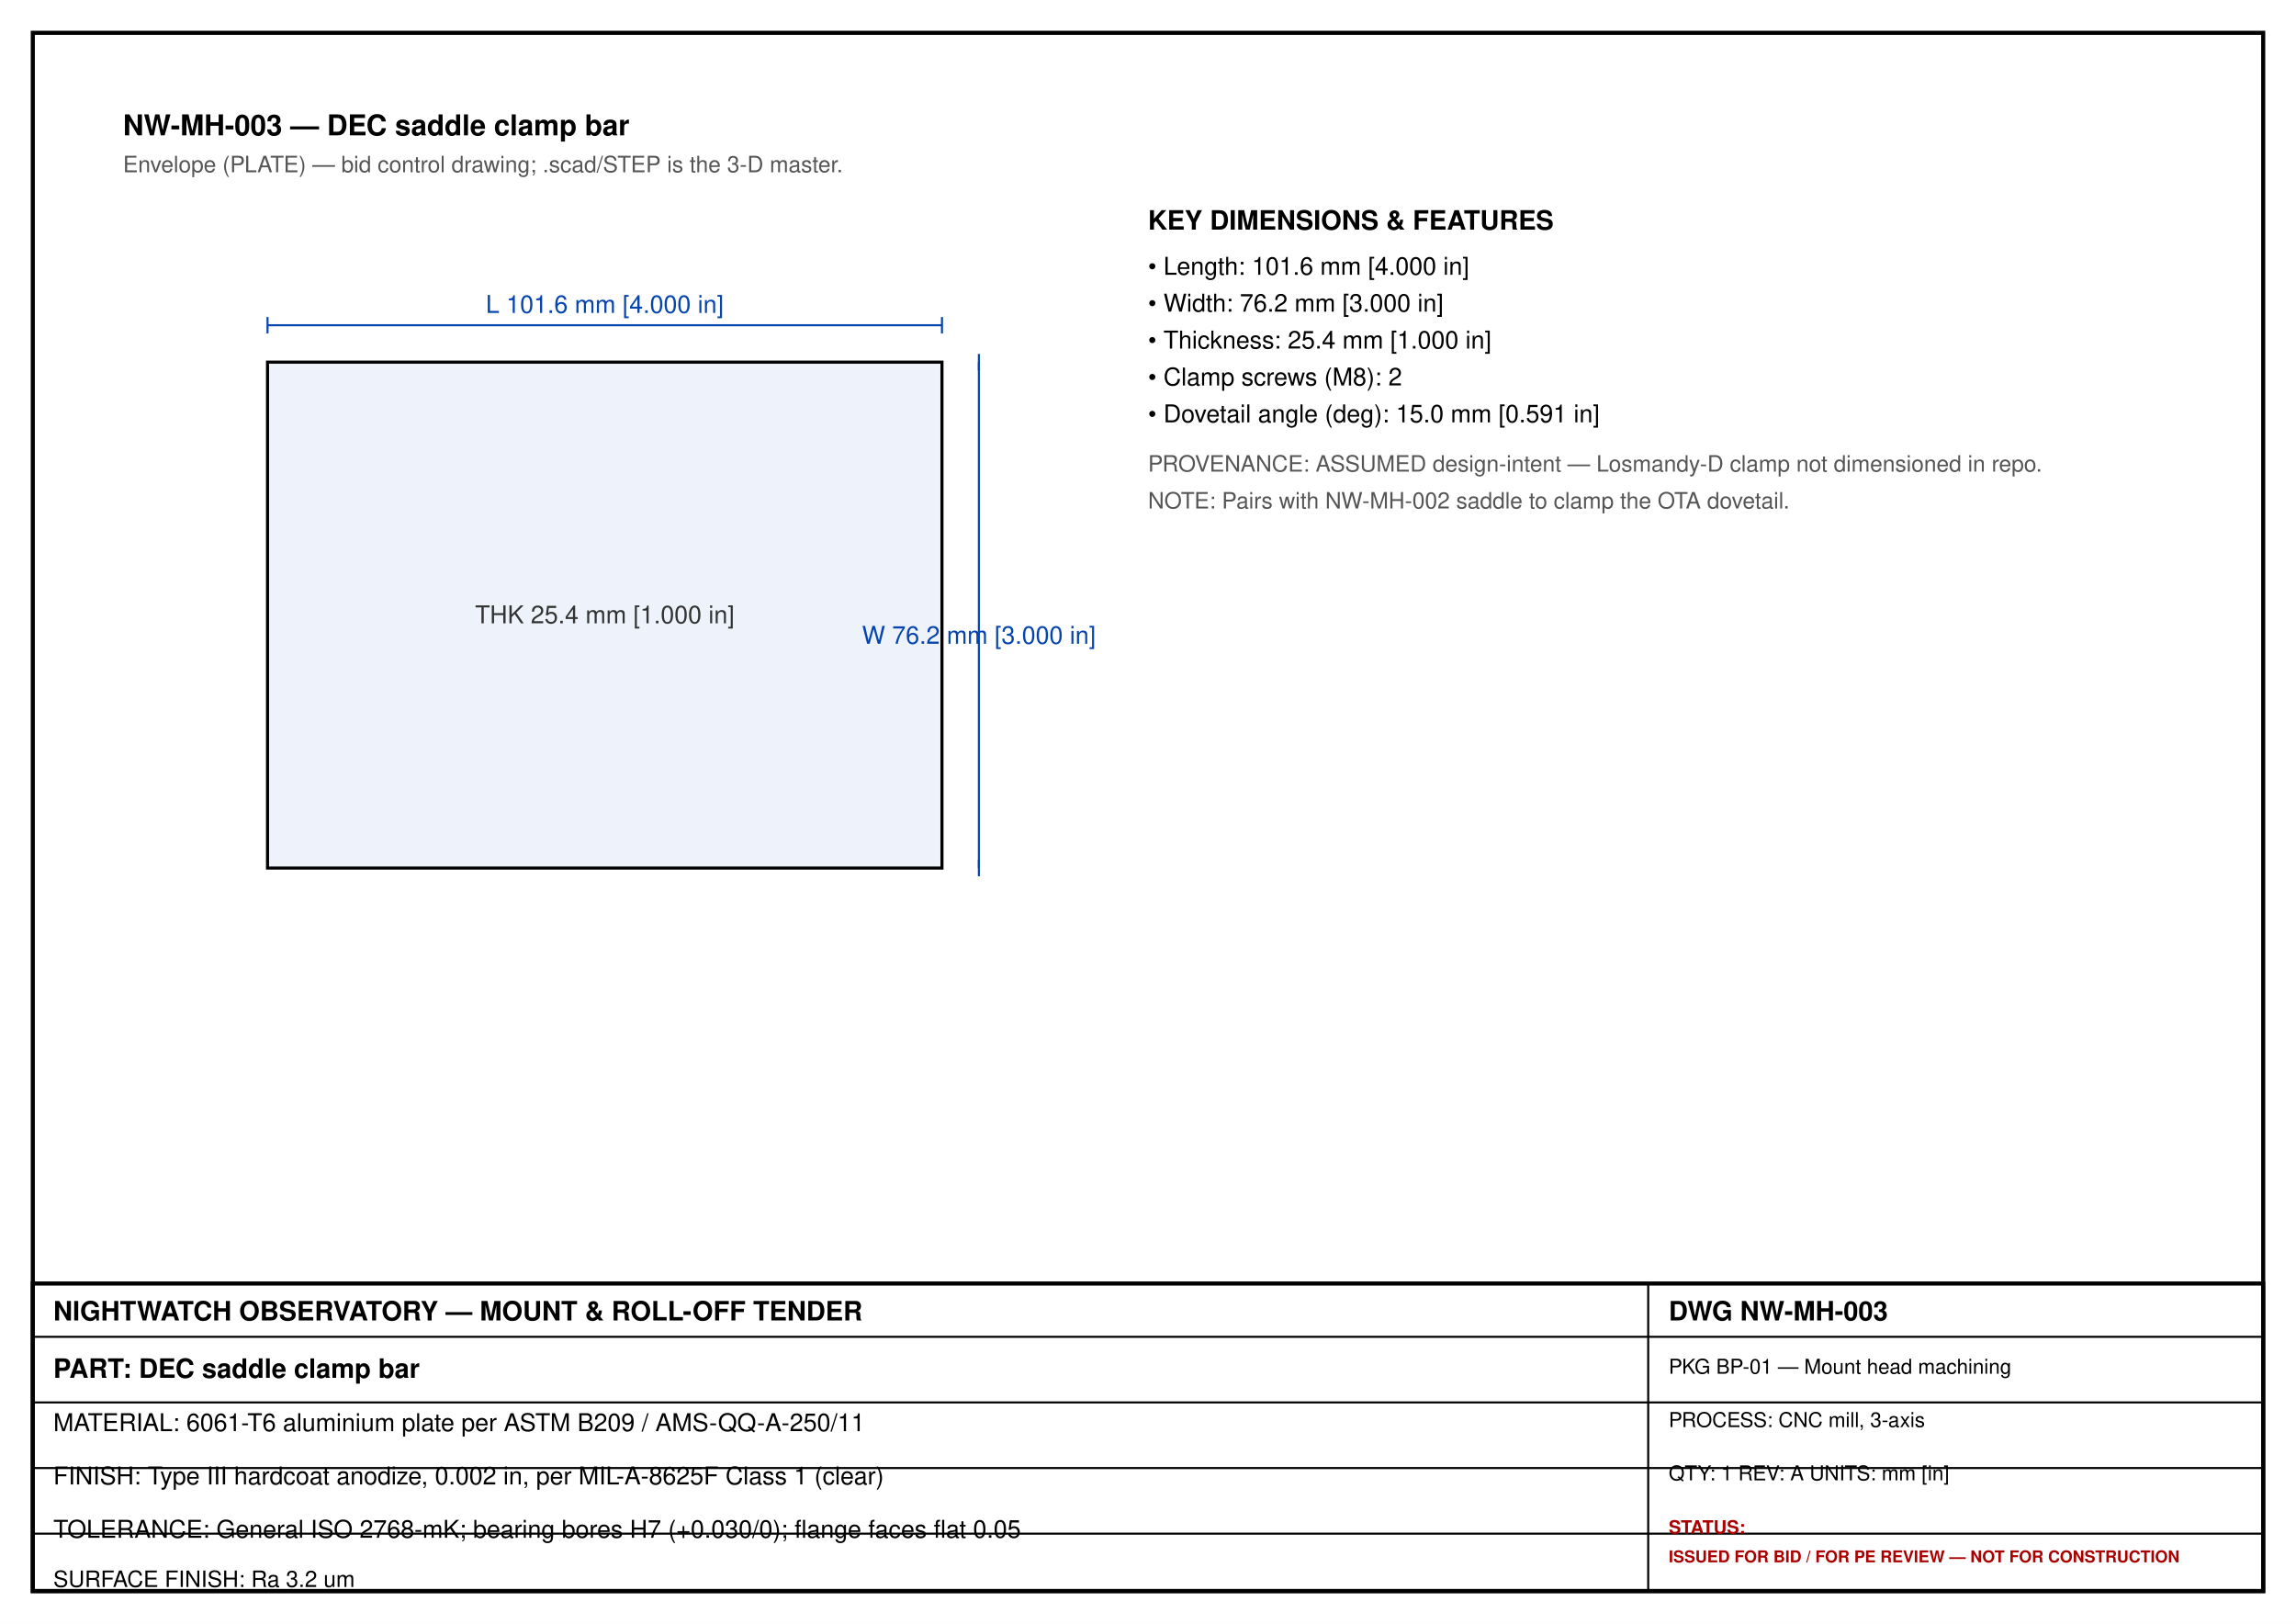
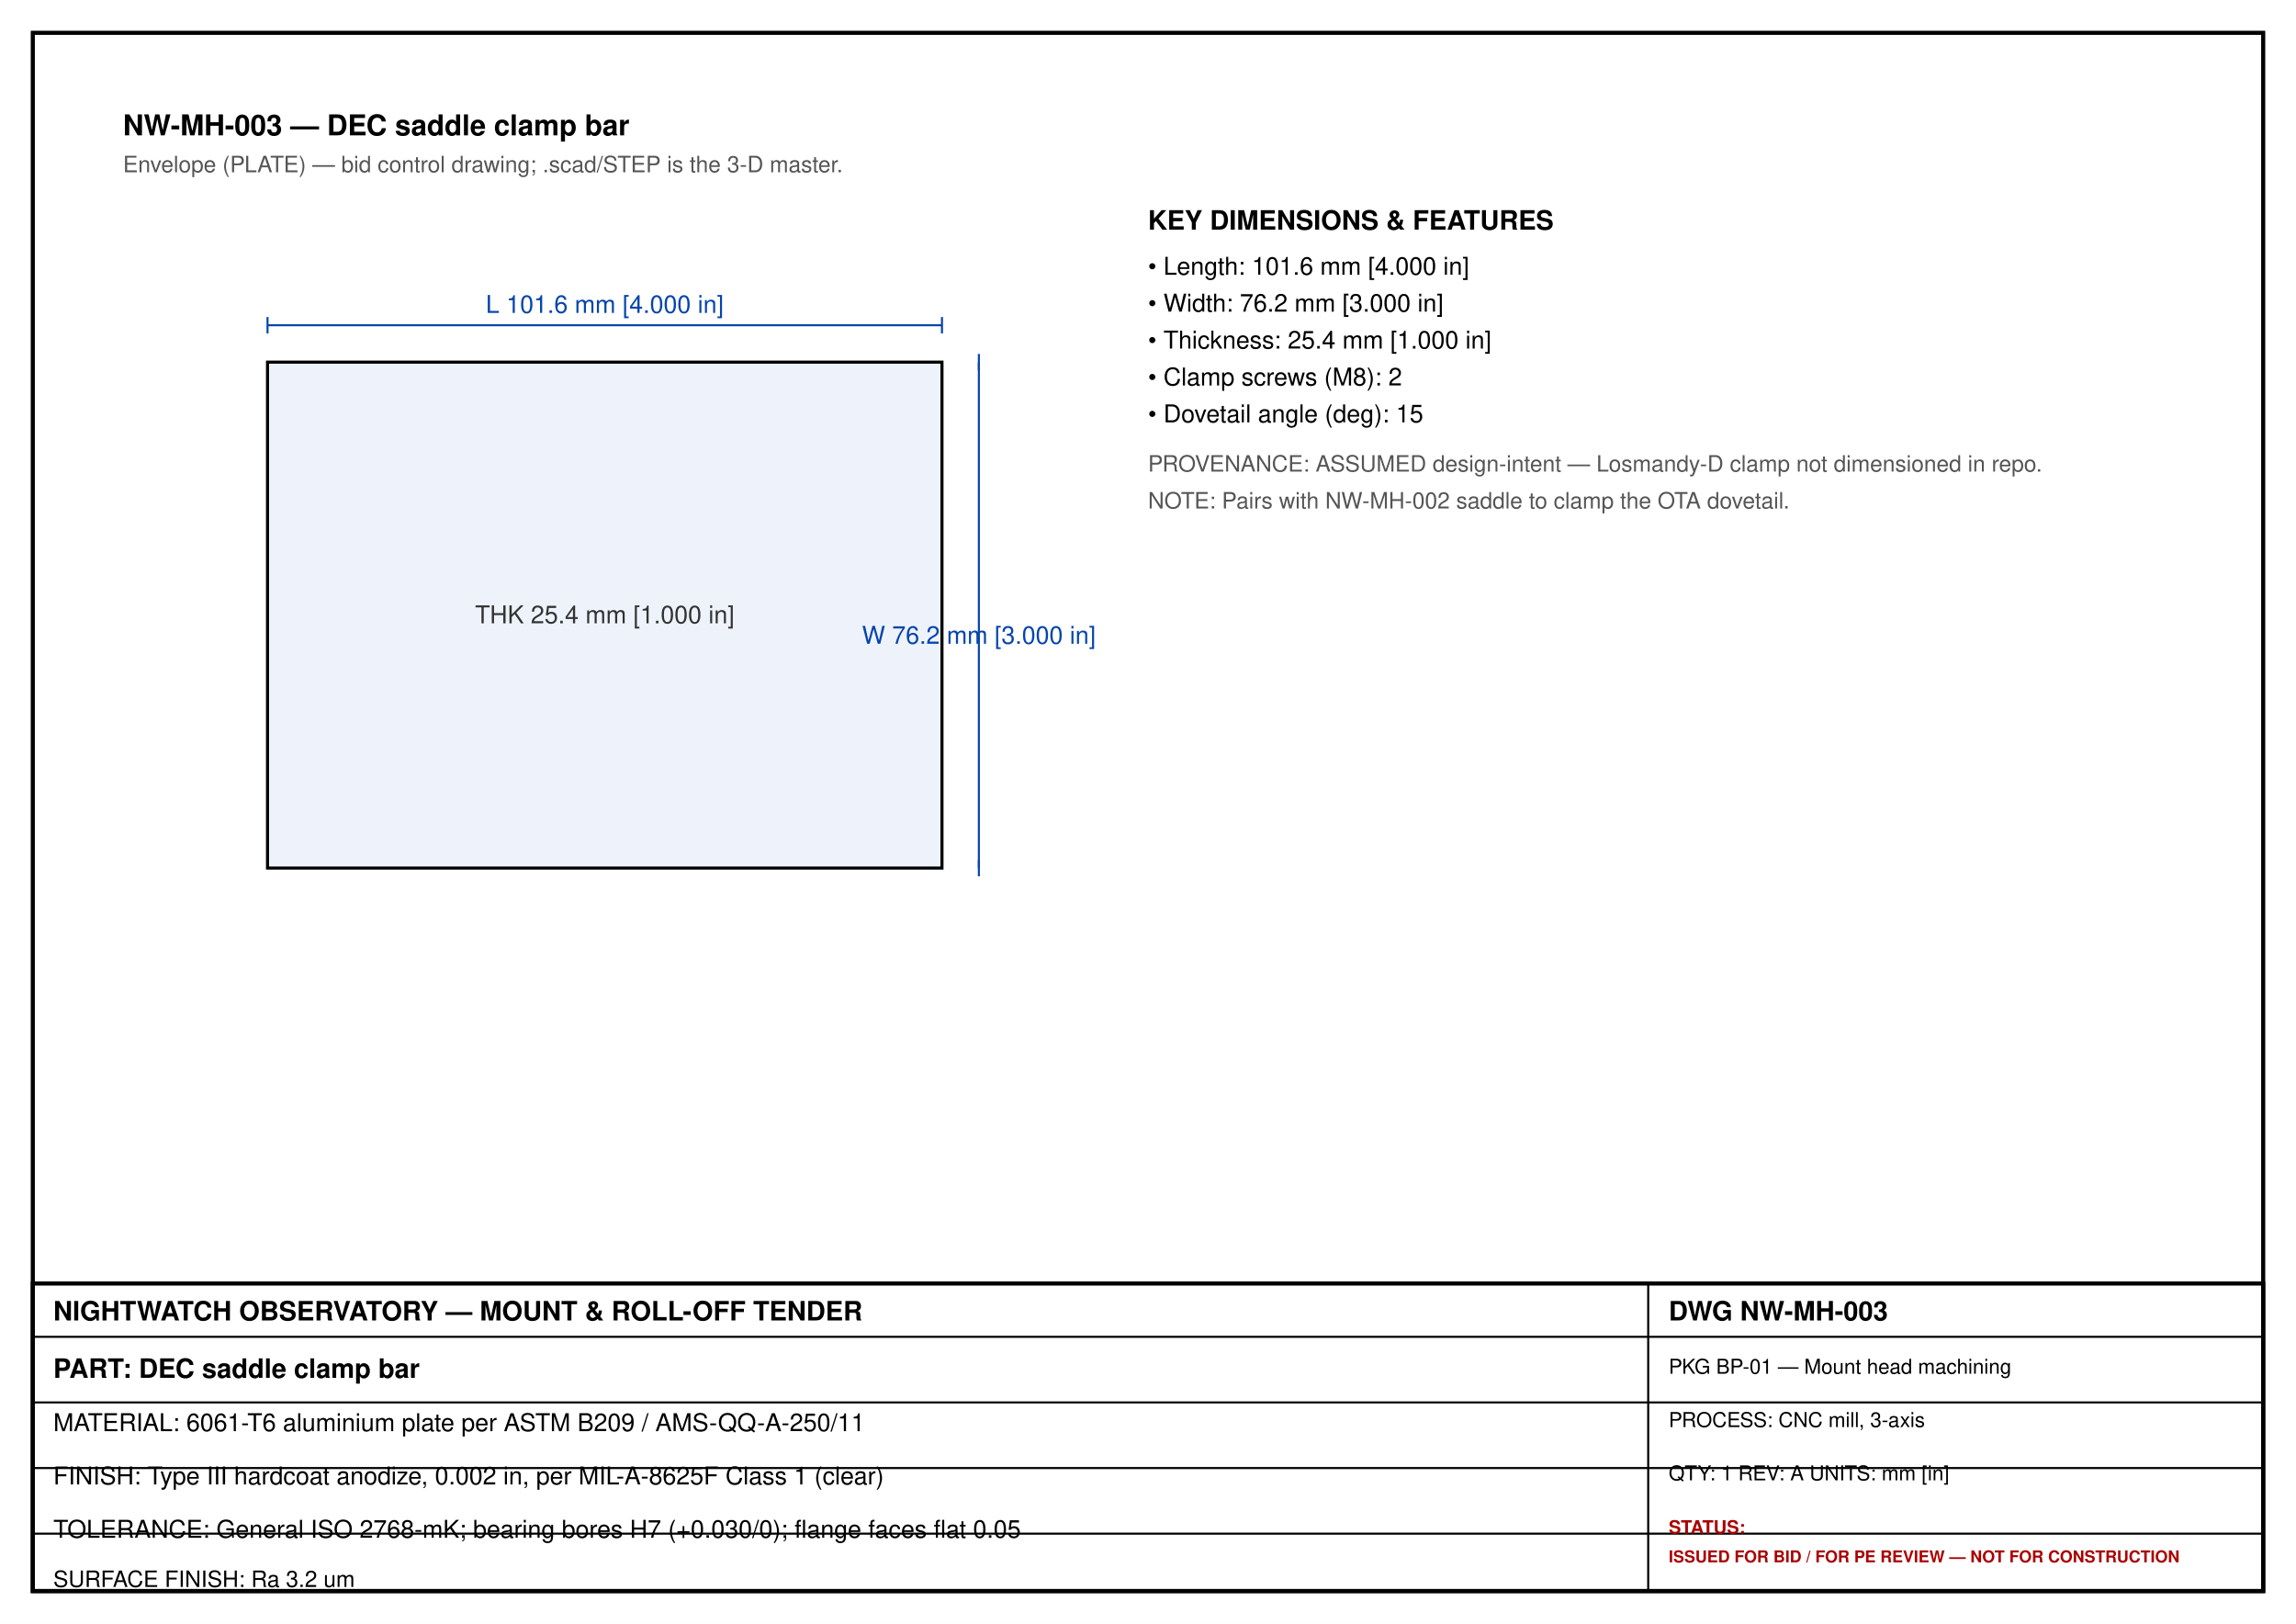
<svg xmlns="http://www.w3.org/2000/svg" width="1120" height="792" viewBox="0 0 1120 792" font-family="Helvetica,Arial,sans-serif">
  <rect x="0" y="0" width="1120" height="792" fill="white" />
  <rect x="16" y="16" width="1088" height="760" fill="none" stroke="black" stroke-width="2" />
  <text x="60" y="66" font-size="14" font-weight="bold">NW-MH-003 — DEC saddle clamp bar</text>
  <text x="60" y="84" font-size="11" fill="#555">Envelope (PLATE) — bid control drawing; .scad/STEP is the 3-D master.</text>
  <rect x="130.5" y="176.625" width="329" height="246.75" fill="#eef3fb" stroke="black" stroke-width="1.5" />
  <line x1="130.5" y1="158.625" x2="459.5" y2="158.625" stroke="#0645ad" stroke-width="1" />
  <line x1="130.5" y1="154.625" x2="130.5" y2="162.625" stroke="#0645ad" stroke-width="1" />
  <line x1="459.5" y1="154.625" x2="459.5" y2="162.625" stroke="#0645ad" stroke-width="1" />
  <text x="295.0" y="152.625" font-size="12" fill="#0645ad" text-anchor="middle">L 101.6 mm [4.000 in]</text>
  <line x1="477.5" y1="176.625" x2="477.5" y2="423.375" stroke="#0645ad" stroke-width="1" />
  <line x1="477.5" y1="172.625" x2="477.5" y2="180.625" stroke="#0645ad" stroke-width="1" />
  <line x1="477.5" y1="419.375" x2="477.5" y2="427.375" stroke="#0645ad" stroke-width="1" />
  <text x="477.5" y="314.0" font-size="12" fill="#0645ad" text-anchor="middle">W 76.2 mm [3.000 in]</text>
  <text x="295.0" y="304.0" font-size="12" fill="#333" text-anchor="middle">THK 25.4 mm [1.000 in]</text>
  <text x="560" y="112" font-size="13" font-weight="bold">KEY DIMENSIONS &amp; FEATURES</text>
  <text x="560" y="134" font-size="12">• Length: 101.6 mm [4.000 in]</text>
  <text x="560" y="152" font-size="12">• Width: 76.2 mm [3.000 in]</text>
  <text x="560" y="170" font-size="12">• Thickness: 25.4 mm [1.000 in]</text>
  <text x="560" y="188" font-size="12">• Clamp screws (M8): 2</text>
-   <text x="560" y="206" font-size="12">• Dovetail angle (deg): 15.0 mm [0.591 in]</text>
+   <text x="560" y="206" font-size="12">• Dovetail angle (deg): 15</text>
  <text x="560" y="230" font-size="11" fill="#555">PROVENANCE: ASSUMED design-intent — Losmandy-D clamp not dimensioned in repo.</text>
  <text x="560" y="248" font-size="11" fill="#555">NOTE: Pairs with NW-MH-002 saddle to clamp the OTA dovetail.</text>
  <rect x="16" y="626" width="1088" height="150" fill="none" stroke="black" stroke-width="2" />
  <line x1="16" y1="652" x2="1104" y2="652" stroke="black" stroke-width="1" />
  <line x1="16" y1="684" x2="1104" y2="684" stroke="black" stroke-width="1" />
  <line x1="16" y1="716" x2="1104" y2="716" stroke="black" stroke-width="1" />
  <line x1="16" y1="748" x2="1104" y2="748" stroke="black" stroke-width="1" />
  <line x1="804" y1="626" x2="804" y2="776" stroke="black" stroke-width="1" />
  <text x="26" y="644" font-size="13" font-weight="bold" fill="black">NIGHTWATCH OBSERVATORY — MOUNT &amp; ROLL-OFF TENDER</text>
  <text x="26" y="672" font-size="13" font-weight="bold" fill="black">PART: DEC saddle clamp bar</text>
  <text x="26" y="698" font-size="12" font-weight="normal" fill="black">MATERIAL: 6061-T6 aluminium plate per ASTM B209 / AMS-QQ-A-250/11</text>
  <text x="26" y="724" font-size="12" font-weight="normal" fill="black">FINISH: Type III hardcoat anodize, 0.002 in, per MIL-A-8625F Class 1 (clear)</text>
  <text x="26" y="750" font-size="12" font-weight="normal" fill="black">TOLERANCE: General ISO 2768-mK; bearing bores H7 (+0.030/0); flange faces flat 0.05</text>
  <text x="26" y="774" font-size="11" font-weight="normal" fill="black">SURFACE FINISH: Ra 3.2 um</text>
  <text x="814" y="644" font-size="13" font-weight="bold" fill="black">DWG NW-MH-003</text>
  <text x="814" y="670" font-size="10" font-weight="normal" fill="black">PKG BP-01 — Mount head machining</text>
  <text x="814" y="696" font-size="10" font-weight="normal" fill="black">PROCESS: CNC mill, 3-axis</text>
  <text x="814" y="722" font-size="10" font-weight="normal" fill="black">QTY: 1    REV: A    UNITS: mm [in]</text>
  <text x="814" y="748" font-size="9" font-weight="bold" fill="#a00">STATUS:</text>
  <text x="814" y="762" font-size="8" font-weight="bold" fill="#a00">ISSUED FOR BID / FOR PE REVIEW — NOT FOR CONSTRUCTION</text>
</svg>
